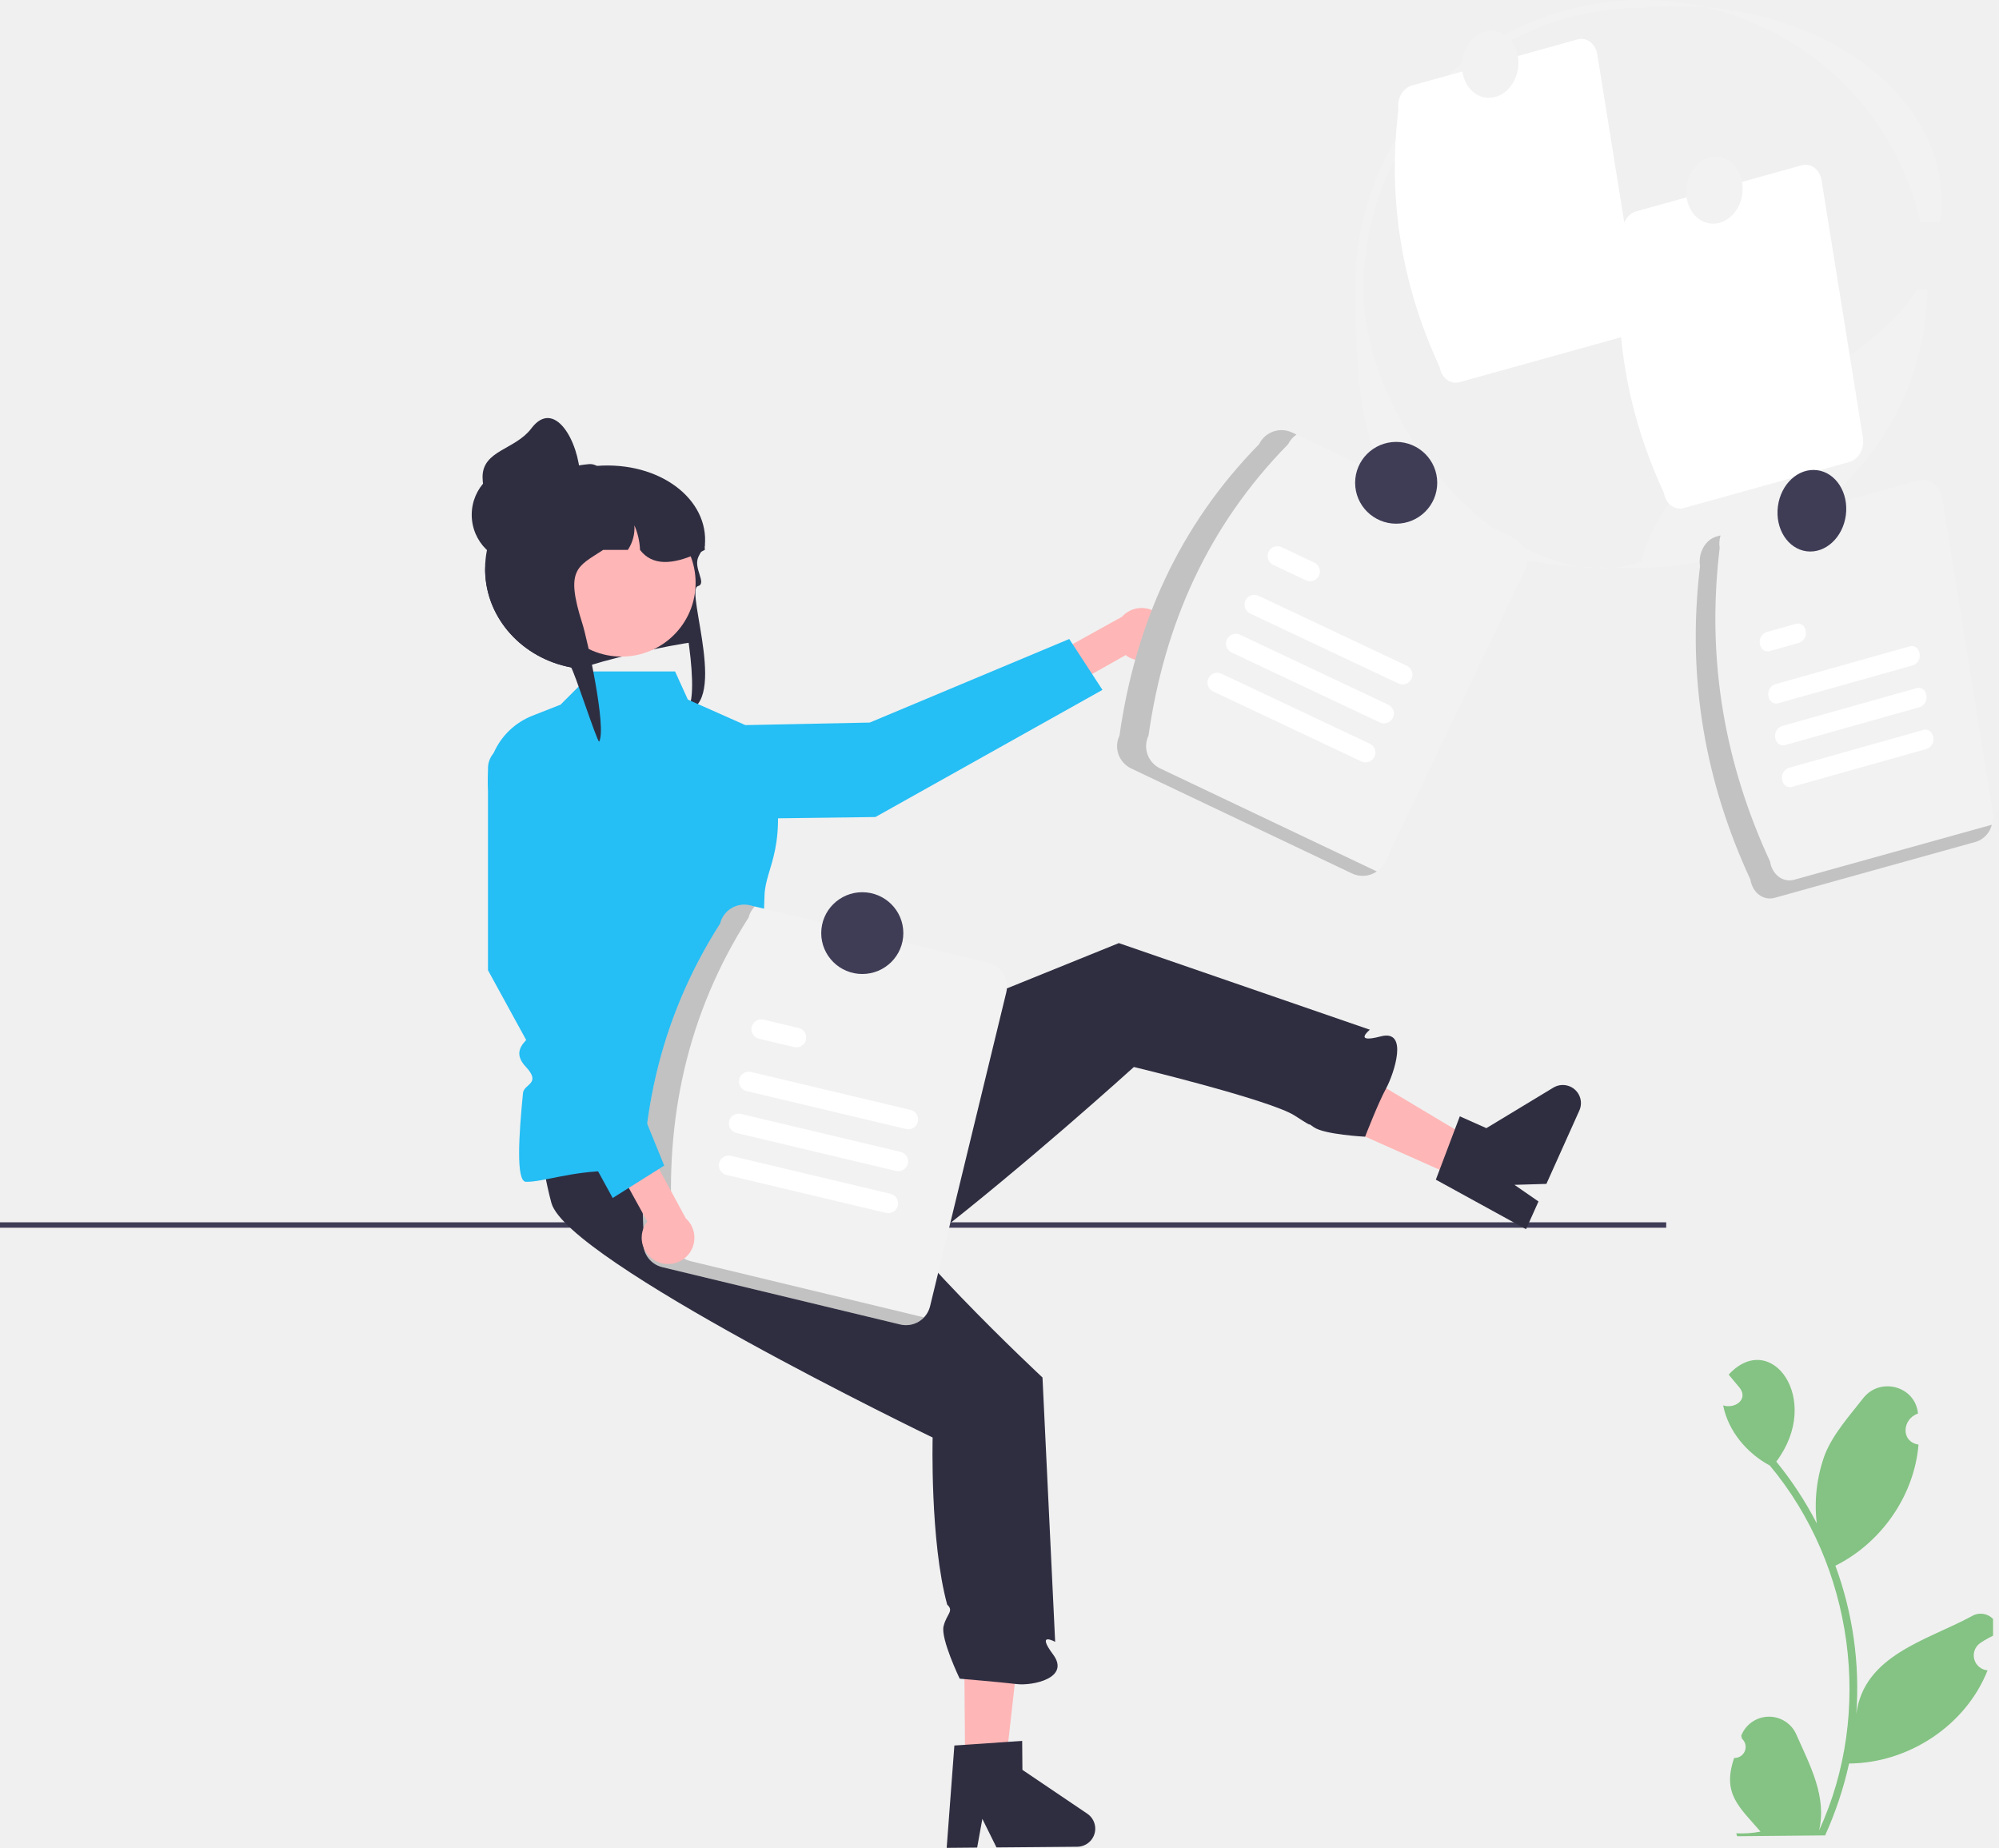
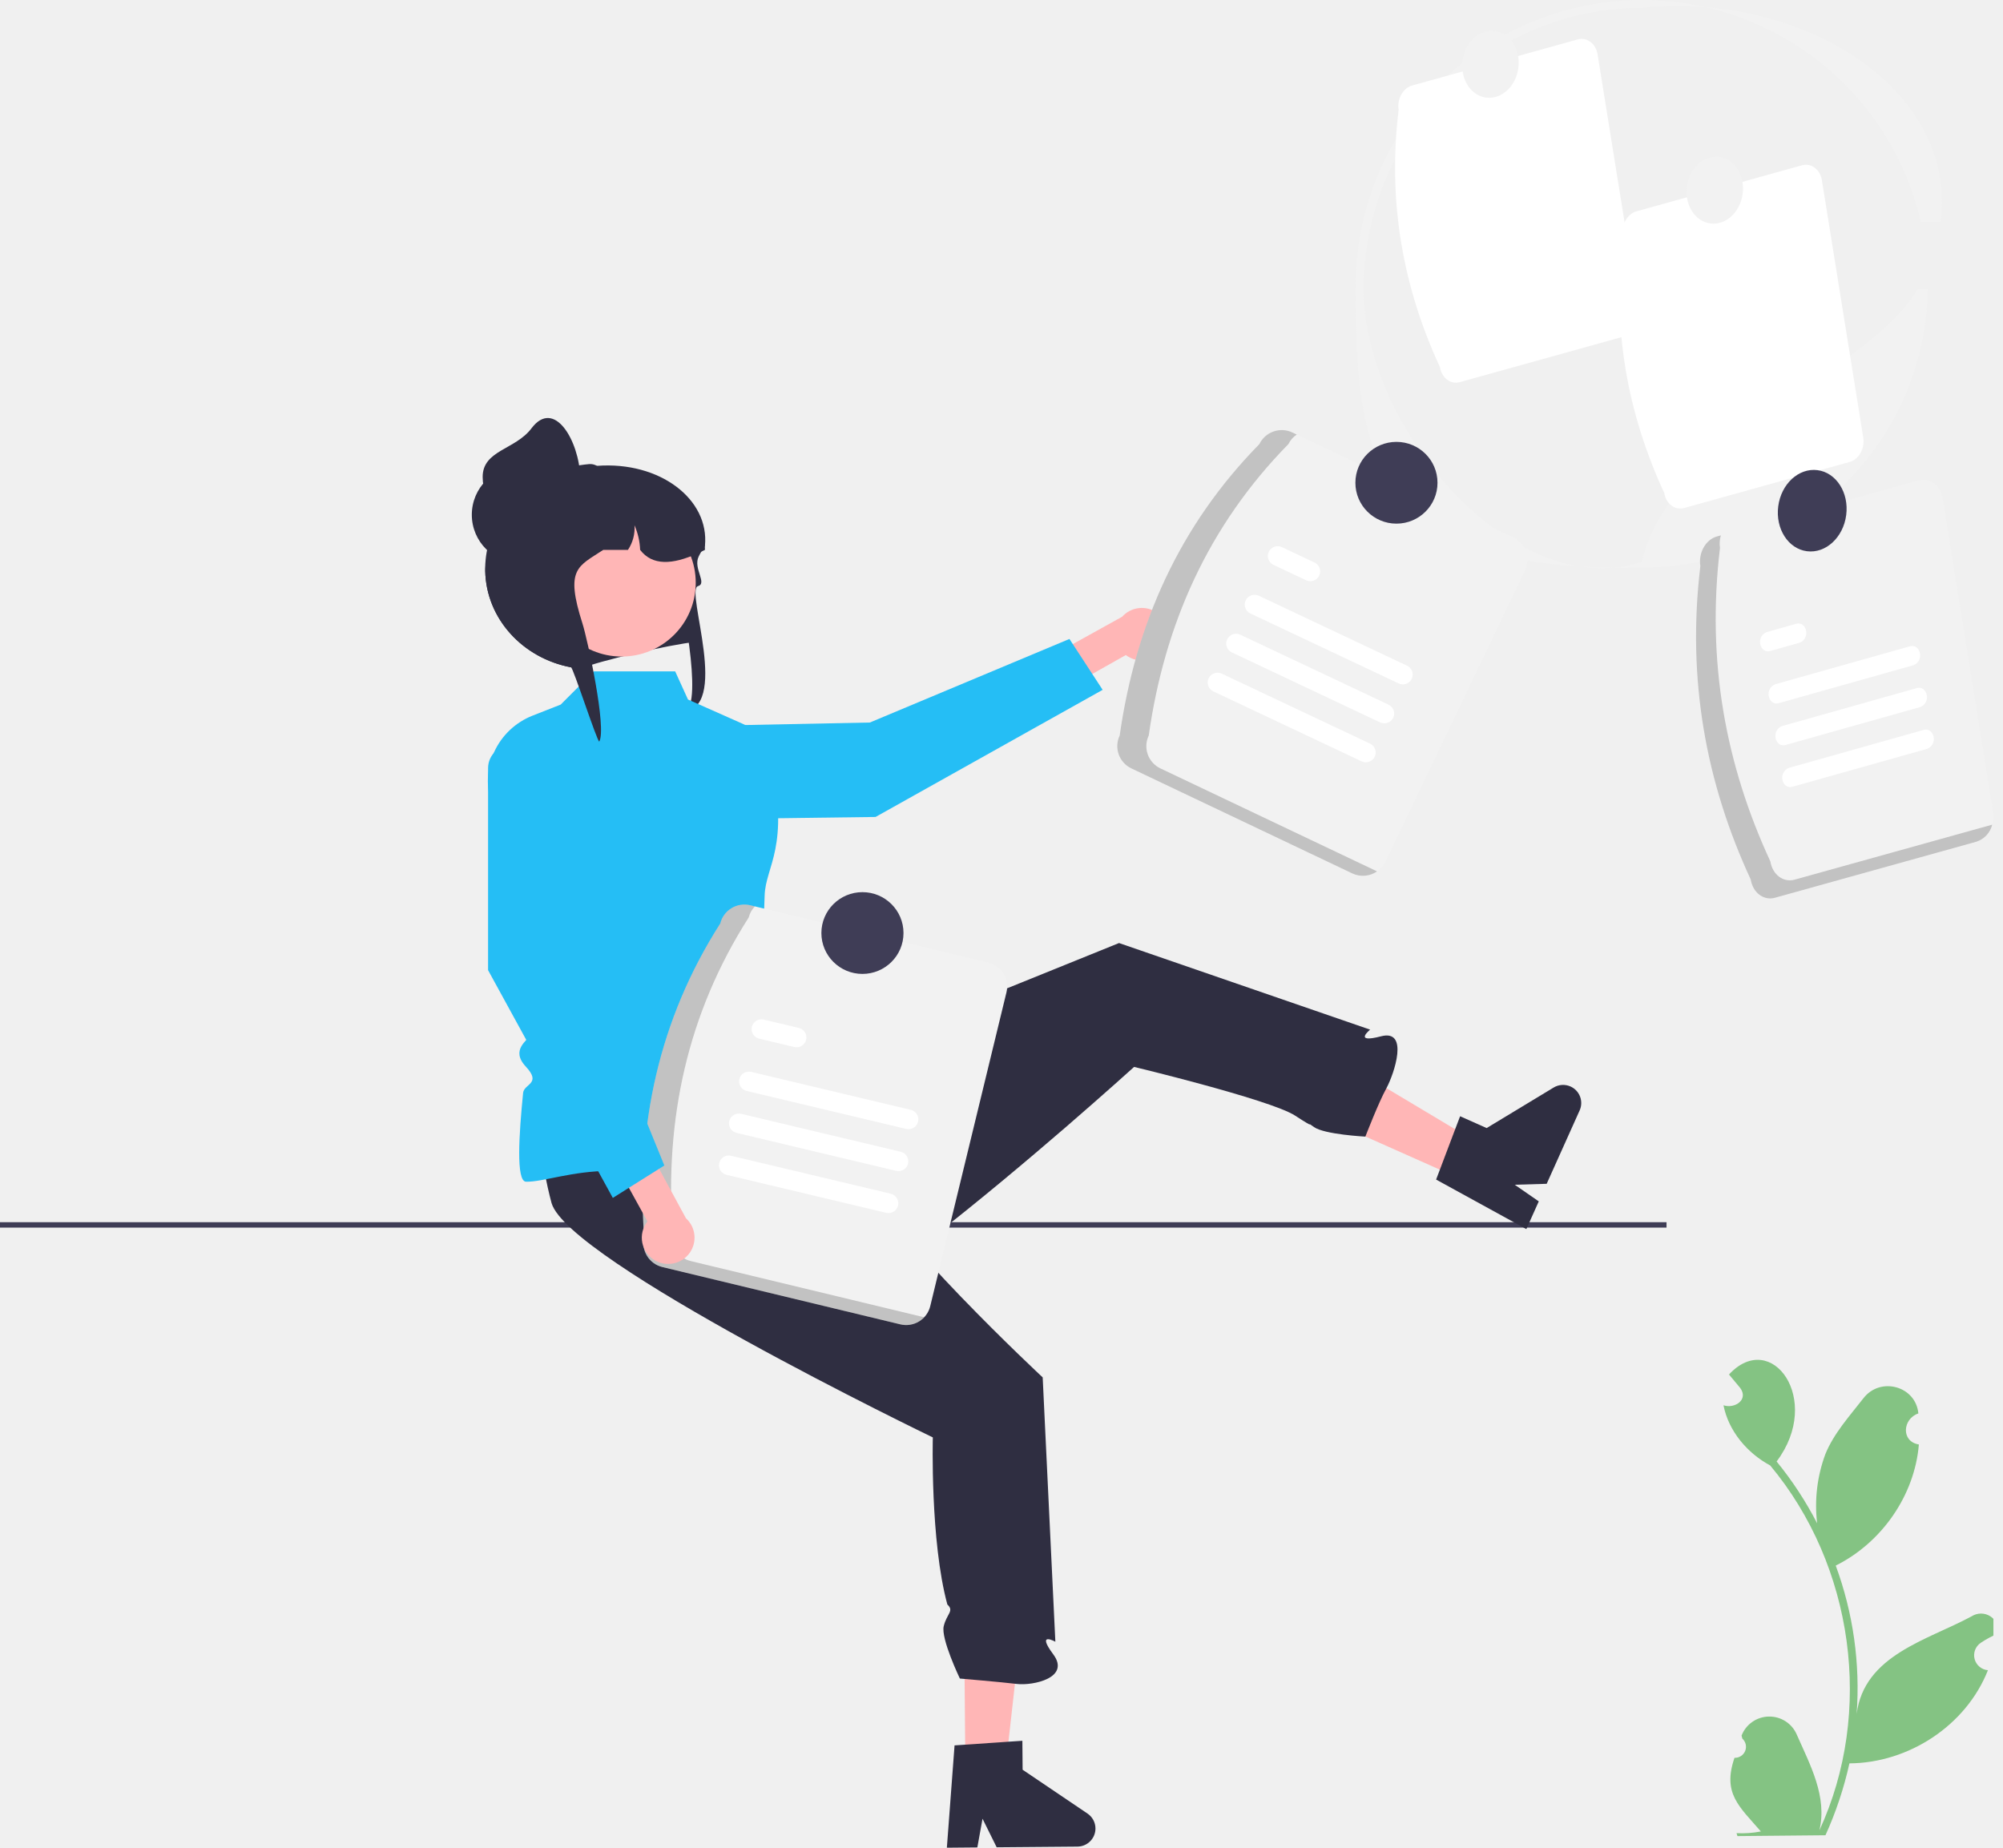
- <svg xmlns="http://www.w3.org/2000/svg" width="185" height="171" viewBox="0 0 185 171" fill="none">
+ <svg xmlns="http://www.w3.org/2000/svg" width="181" height="167" viewBox="0 0 181 167" fill="none">
  <g clip-path="url(#clip0_32_220)">
-     <path d="M177.728 20.527H179.56C180.963 9.797 170.166 1.649 157.783 0.654C162.646 1.765 167.097 4.219 170.625 7.734C174.152 11.249 176.614 15.683 177.728 20.527Z" fill="#F2F2F2" />
-     <path d="M149.225 52.541C148.189 52.529 147.195 52.494 146.246 52.437C147.231 52.588 148.231 52.623 149.225 52.541Z" fill="#F2F2F2" />
-     <path d="M126.177 26.362C126.416 12.228 137.723 0.725 151.916 0.725C153.865 0.519 155.829 0.495 157.783 0.654C153.907 -0.222 149.884 -0.218 146.01 0.666C142.137 1.55 138.513 3.292 135.407 5.761C132.301 8.23 129.793 11.364 128.069 14.93C126.345 18.497 125.45 22.404 125.448 26.362C125.448 39.764 125.93 51.197 146.246 52.437C135.953 50.88 125.989 37.46 126.177 26.362Z" fill="#F2F2F2" />
-     <path d="M177.425 26.774C172.773 34.702 154.48 40.516 151.916 51.998C151.043 52.283 150.14 52.466 149.225 52.541C150.068 52.552 150.938 52.548 151.841 52.528C166.297 52.528 178.154 41.117 178.378 26.774L177.425 26.774Z" fill="#F2F2F2" />
-     <path d="M153.993 45.626C150.61 38.316 149.129 30.439 150.166 21.808C150.006 20.804 150.568 19.798 151.422 19.559L166.738 15.297C167.593 15.06 168.416 15.681 168.579 16.684L172.405 40.502C172.566 41.506 172.004 42.513 171.149 42.751L155.833 47.013C154.979 47.25 154.155 46.629 153.993 45.626Z" fill="white" />
-     <path d="M161.247 17.932C161.468 16.23 160.491 14.702 159.065 14.518C157.638 14.335 156.303 15.565 156.083 17.267C155.862 18.969 156.839 20.497 158.265 20.681C159.691 20.864 161.026 19.634 161.247 17.932Z" fill="#F2F2F2" />
-     <path d="M133.239 33.978C129.856 26.669 128.375 18.791 129.412 10.16C129.252 9.156 129.814 8.15 130.668 7.911L145.984 3.649C146.839 3.413 147.662 4.033 147.824 5.037L151.651 28.855C151.812 29.859 151.25 30.865 150.395 31.104L135.079 35.366C134.224 35.602 133.401 34.982 133.239 33.978Z" fill="white" />
-     <path d="M140.493 6.284C140.714 4.582 139.737 3.054 138.31 2.871C136.884 2.687 135.549 3.918 135.328 5.62C135.108 7.321 136.085 8.85 137.511 9.033C138.937 9.217 140.272 7.986 140.493 6.284Z" fill="#F2F2F2" />
-     <path d="M154.202 113.112H0V113.612H154.202V113.112Z" fill="#3F3D56" />
-     <path d="M62.724 54.137C62.542 53.503 65.085 59.315 64.48 59.385C61.725 59.699 55.619 61.119 53.7 61.883C53.613 61.873 53.527 61.864 53.443 61.851C53.237 61.828 53.036 61.796 52.838 61.759C48.369 60.916 44.988 57.26 44.897 52.847C44.892 52.785 44.892 52.72 44.892 52.657C44.891 52.353 44.907 52.048 44.94 51.745C44.982 51.332 45.054 50.922 45.156 50.518L45.146 50.516C43.367 48.852 44.116 45.765 46.384 44.463C47.369 43.899 48.462 43.546 49.592 43.426C49.898 43.393 50.206 43.376 50.515 43.376H53.41C54.009 43.248 54.616 43.16 55.227 43.114H55.233C61.061 42.672 65.657 46.21 65.228 50.516C65.225 50.521 65.22 50.526 65.217 50.531C65.093 50.716 64.984 50.891 64.887 51.058C64.793 51.215 64.714 51.365 64.645 51.508C64.114 52.607 65.48 53.991 64.574 54.249C63.37 54.593 67.742 65.882 62.975 65.882C65.293 66.538 63.226 55.886 62.724 54.137Z" fill="#2F2E41" />
-     <path d="M89.32 163.256L93.08 163.225L94.744 148.446L89.196 148.493L89.32 163.256Z" fill="#FFB6B6" />
-     <path d="M101.362 169.21C101.365 169.654 101.192 170.081 100.879 170.398C100.567 170.714 100.141 170.895 99.695 170.899L92.221 170.961L90.913 168.319L90.432 170.975L87.612 171L88.324 161.53L89.306 161.465L93.308 161.19L94.599 161.104L94.621 163.784L100.625 167.84C100.85 167.992 101.035 168.196 101.163 168.435C101.291 168.673 101.359 168.94 101.362 169.21Z" fill="#2F2E41" />
-     <path d="M94.086 155.844C92.591 155.664 88.817 155.345 88.817 155.345C88.817 155.345 87.036 151.641 87.324 150.489C87.608 149.332 88.315 149.097 87.658 148.492C86.057 142.6 86.313 133.029 86.313 133.029C86.313 133.029 77.697 128.873 68.974 124.063C60.446 119.357 51.815 114.027 51.035 111.34C50.52 109.419 50.174 107.457 50.001 105.475C49.87 104.176 49.79 102.901 49.74 101.759C49.622 99.145 49.67 97.214 49.67 97.214L60.541 97.034L67.742 96.869H68.495V98.118L70.386 101.322C70.386 101.322 73.655 105.108 73.272 105.46C72.807 105.888 72.948 106.267 74.596 106.577C75.065 106.659 75.543 106.679 76.016 106.635C78.678 106.432 79.792 107.949 79.858 108.282C80.304 110.628 84.783 115.726 88.978 120.077H88.98C92.851 124.095 96.479 127.474 96.479 127.474L96.685 131.784L97.651 151.938C97.651 151.938 95.84 150.929 97.458 153.105C99.076 155.285 95.581 156.022 94.086 155.844Z" fill="#2F2E41" />
-     <path d="M134.872 108.981L136.406 105.563L123.605 97.909L121.34 102.954L134.872 108.981Z" fill="#FFB6B6" />
-     <path d="M145.316 100.551C145.722 100.733 146.04 101.067 146.199 101.482C146.358 101.897 146.346 102.357 146.165 102.763L143.113 109.558L140.157 109.645L142.381 111.184L141.231 113.749L132.881 109.166L133.23 108.25L134.643 104.511L135.102 103.305L137.558 104.399L143.758 100.648C143.991 100.508 144.254 100.425 144.525 100.408C144.796 100.392 145.068 100.44 145.316 100.551Z" fill="#2F2E41" />
-     <path d="M128.287 100.707C128.278 100.727 128.267 100.745 128.259 100.761C127.559 102.039 126.411 104.998 126.34 105.18C126.338 105.184 126.337 105.187 126.336 105.191C126.336 105.191 122.549 104.997 121.581 104.305C120.611 103.608 122.079 104.71 119.843 103.252C118.686 102.495 114.726 101.312 111.178 100.346C107.878 99.447 104.937 98.74 104.937 98.74C104.937 98.74 102.337 101.096 98.571 104.353L98.569 104.355C95.071 107.373 90.563 111.168 86.194 114.566C76.841 117.306 66.97 119.68 64.502 118.347C62.767 117.362 61.122 116.229 59.585 114.959L62.126 108.325L68.847 101.315L75.921 98.452L78.688 97.332L82.563 95.765L103.543 87.275L126.777 95.291C126.777 95.291 125.158 96.593 127.792 95.906C130.39 95.23 129.017 99.337 128.287 100.707Z" fill="#2F2E41" />
-     <path d="M54.946 62.133H62.473L63.658 64.739L68.699 66.976C69.354 67.267 69.932 67.708 70.385 68.263C70.838 68.817 71.154 69.47 71.307 70.168C73.122 78.433 70.826 80.15 70.753 82.875C70.502 92.121 69.209 93.96 69.353 96.243C69.397 96.926 69.815 99.627 71.162 99.372C72.509 99.118 71.783 100.186 72.102 100.601C72.377 100.96 73.825 100.484 72.916 101.675C72.007 102.866 75.894 106.115 73.512 106.115C68.996 106.115 59.964 108.364 56.452 108.364C52.939 108.364 50.225 109.401 48.674 109.364C47.729 109.341 48.024 104.951 48.402 101.149C48.487 100.288 50.147 100.311 48.658 98.715C47.168 97.119 48.922 96.289 48.925 95.869C48.928 95.423 49.769 94.299 48.72 92.46C47.67 90.622 48.638 91.382 48.592 90.805C48.241 86.356 47.737 80.682 47.737 80.682L45.519 74.463C44.951 72.873 45.026 71.126 45.728 69.59C46.429 68.054 47.702 66.85 49.278 66.23L51.88 65.208L54.946 62.133Z" fill="#25BEF5" />
-     <path d="M107.809 59.839C107.641 60.15 107.408 60.421 107.126 60.633C106.843 60.846 106.517 60.994 106.171 61.069C105.825 61.143 105.467 61.142 105.121 61.065C104.776 60.988 104.451 60.838 104.17 60.624L93.567 66.603L91.185 64.088L103.831 57.078C104.228 56.634 104.775 56.349 105.369 56.279C105.962 56.209 106.561 56.359 107.051 56.699C107.541 57.039 107.889 57.547 108.029 58.126C108.168 58.705 108.09 59.314 107.809 59.839Z" fill="#FFB6B6" />
-     <path d="M60.068 73.952L59.906 75.878L81.015 75.608L102.027 63.842L98.955 59.133L80.487 66.867L67.361 67.132C65.514 67.17 63.746 67.887 62.399 69.147C61.052 70.406 60.222 72.118 60.068 73.952Z" fill="#25BEF5" />
-     <path d="M57.52 60.761C61.306 60.761 64.376 57.704 64.376 53.933C64.376 50.162 61.306 47.105 57.52 47.105C53.735 47.105 50.666 50.162 50.666 53.933C50.666 57.704 53.735 60.761 57.52 60.761Z" fill="#FFB6B6" />
-     <path d="M65.228 50.888C65.113 50.948 65.001 51.003 64.887 51.058C64.767 51.115 64.648 51.173 64.528 51.225C62.233 52.263 60.365 52.377 59.231 50.888C59.201 50.104 59.024 49.333 58.71 48.614C58.765 49.418 58.553 50.217 58.105 50.888H55.822C53.471 52.442 52.264 52.605 53.895 57.708C54.35 59.13 56.16 67.404 55.448 68.631C55.242 68.608 53.036 61.796 52.838 61.759C48.369 60.916 44.988 57.26 44.897 52.847C44.902 52.622 44.917 52.398 44.94 52.178C45.234 51.737 45.558 51.316 45.908 50.918C45.907 49.738 46.179 48.574 46.704 47.517C47.368 46.177 48.404 45.055 49.688 44.283C50.454 43.914 51.252 43.615 52.073 43.391C52.093 43.386 52.111 43.381 52.131 43.376C52.383 43.309 52.64 43.246 52.896 43.194C53.427 43.082 53.963 43.001 54.503 42.951C54.541 42.949 54.579 42.946 54.615 42.946C54.83 42.947 55.042 43.005 55.227 43.114C55.23 43.114 55.23 43.116 55.233 43.116C55.365 43.194 55.481 43.296 55.573 43.419C55.736 43.625 55.823 43.879 55.822 44.141H58.364C58.458 44.141 58.552 44.143 58.646 44.148C60.343 44.206 61.957 44.892 63.172 46.073C64.387 47.253 65.117 48.843 65.217 50.531C65.225 50.651 65.228 50.768 65.228 50.888Z" fill="#2F2E41" />
-     <path d="M48.172 52.138C50.666 52.138 52.688 50.124 52.688 47.639C52.688 45.155 50.666 43.141 48.172 43.141C45.678 43.141 43.656 45.155 43.656 47.639C43.656 50.124 45.678 52.138 48.172 52.138Z" fill="#2F2E41" />
-     <path d="M53.692 44.141C53.778 46.624 51.67 48.639 49.175 48.639C47.978 48.639 46.829 48.165 45.982 47.322C45.135 46.478 44.659 45.334 44.659 44.141C44.659 41.657 47.68 41.631 49.175 39.643C51.291 36.83 53.575 40.793 53.692 44.141Z" fill="#2F2E41" />
-     <path d="M59.596 114.507C58.895 104.143 60.948 94.394 66.649 85.46C66.793 84.872 67.164 84.365 67.683 84.05C68.201 83.735 68.824 83.638 69.414 83.779L91.439 89.084C92.029 89.227 92.538 89.597 92.854 90.114C93.171 90.63 93.269 91.25 93.126 91.838L86.073 120.885C85.93 121.472 85.558 121.979 85.04 122.295C84.522 122.61 83.899 122.707 83.309 122.566L61.284 117.261C60.694 117.118 60.185 116.748 59.869 116.231C59.552 115.715 59.454 115.095 59.596 114.507Z" fill="#F2F2F2" />
-     <path opacity="0.2" d="M63.913 116.708C63.322 116.565 62.813 116.195 62.497 115.679C62.18 115.162 62.083 114.542 62.225 113.954C61.523 103.59 63.576 93.841 69.278 84.907C69.374 84.522 69.57 84.169 69.847 83.883L69.414 83.779C68.824 83.637 68.201 83.735 67.683 84.05C67.164 84.365 66.793 84.872 66.649 85.46C60.948 94.394 58.895 104.143 59.596 114.507C59.454 115.095 59.552 115.715 59.869 116.231C60.185 116.747 60.694 117.118 61.284 117.26L83.309 122.566C83.7 122.659 84.109 122.647 84.495 122.531C84.88 122.416 85.228 122.201 85.504 121.909L63.913 116.708Z" fill="black" />
-     <path d="M83.854 104.48L69.085 100.966C68.85 100.91 68.647 100.763 68.521 100.558C68.394 100.353 68.355 100.106 68.411 99.873C68.467 99.639 68.614 99.436 68.82 99.31C69.026 99.184 69.273 99.145 69.508 99.201L84.277 102.715C84.511 102.772 84.714 102.918 84.839 103.123C84.965 103.328 85.004 103.574 84.948 103.808C84.892 104.041 84.746 104.243 84.54 104.369C84.335 104.495 84.088 104.535 83.854 104.48Z" fill="white" />
-     <path d="M73.495 96.899L70.246 96.125C70.011 96.07 69.808 95.924 69.681 95.719C69.554 95.515 69.514 95.268 69.569 95.034C69.624 94.8 69.771 94.598 69.976 94.471C70.181 94.344 70.429 94.304 70.664 94.359L70.669 94.36L73.918 95.133C74.153 95.19 74.355 95.337 74.481 95.542C74.606 95.746 74.646 95.993 74.59 96.226C74.534 96.46 74.387 96.662 74.182 96.788C73.977 96.914 73.73 96.954 73.495 96.899Z" fill="white" />
-     <path d="M81.992 112.24L67.223 108.726C66.989 108.67 66.787 108.523 66.661 108.318C66.535 108.113 66.496 107.867 66.552 107.633C66.608 107.4 66.754 107.198 66.96 107.072C67.165 106.946 67.412 106.906 67.647 106.961L82.416 110.475C82.532 110.502 82.642 110.552 82.74 110.622C82.837 110.691 82.919 110.779 82.983 110.881C83.046 110.982 83.088 111.095 83.107 111.213C83.126 111.33 83.122 111.451 83.095 111.567C83.067 111.683 83.017 111.793 82.947 111.889C82.877 111.986 82.789 112.068 82.687 112.131C82.585 112.194 82.472 112.236 82.353 112.255C82.235 112.274 82.114 112.269 81.998 112.242L81.992 112.24Z" fill="white" />
-     <path d="M82.923 108.36L68.154 104.846C67.919 104.79 67.716 104.644 67.589 104.439C67.462 104.234 67.422 103.987 67.478 103.753C67.534 103.519 67.681 103.317 67.887 103.19C68.093 103.064 68.34 103.024 68.575 103.08L68.577 103.081L83.346 106.595C83.581 106.652 83.783 106.798 83.909 107.003C84.035 107.208 84.074 107.454 84.018 107.688C83.962 107.922 83.815 108.123 83.61 108.25C83.405 108.376 83.158 108.415 82.923 108.36Z" fill="white" />
-     <path d="M79.801 90.134C81.899 90.134 83.6 88.44 83.6 86.35C83.6 84.26 81.899 82.566 79.801 82.566C77.703 82.566 76.002 84.26 76.002 86.35C76.002 88.44 77.703 90.134 79.801 90.134Z" fill="#3F3D56" />
-     <path d="M60.647 116.673C60.337 116.502 60.068 116.267 59.858 115.982C59.649 115.698 59.504 115.372 59.433 115.026C59.363 114.681 59.369 114.324 59.45 113.981C59.532 113.638 59.687 113.316 59.906 113.039L54.04 102.402L56.595 100.062L63.469 112.747C63.911 113.148 64.189 113.696 64.252 114.288C64.314 114.88 64.157 115.475 63.809 115.959C63.461 116.443 62.947 116.783 62.364 116.914C61.781 117.046 61.17 116.96 60.647 116.673Z" fill="#FFB6B6" />
-     <path d="M53.795 69.589L47.486 68.983C47.191 68.954 46.895 68.988 46.614 69.081C46.333 69.173 46.075 69.323 45.856 69.522C45.637 69.72 45.462 69.961 45.343 70.23C45.223 70.5 45.161 70.791 45.161 71.085V89.786L56.702 110.863L61.469 107.864L53.943 89.372L53.795 69.589Z" fill="#25BEF5" />
-     <path d="M103.604 68.072C105.067 57.787 109.097 48.67 116.528 41.102C116.79 40.556 117.259 40.137 117.831 39.935C118.404 39.733 119.033 39.766 119.582 40.026L140.031 49.747C140.579 50.008 141 50.475 141.203 51.045C141.405 51.616 141.372 52.243 141.111 52.789L128.188 79.758C127.925 80.304 127.457 80.724 126.884 80.925C126.312 81.127 125.682 81.094 125.134 80.835L104.684 71.113C104.137 70.852 103.715 70.385 103.513 69.815C103.31 69.245 103.343 68.618 103.604 68.072Z" fill="#F2F2F2" />
-     <path opacity="0.2" d="M107.371 71.113C106.823 70.852 106.401 70.385 106.199 69.815C105.996 69.244 106.029 68.618 106.29 68.071C107.753 57.786 111.783 48.67 119.214 41.102C119.388 40.744 119.653 40.439 119.984 40.217L119.582 40.026C119.033 39.766 118.404 39.733 117.831 39.935C117.259 40.136 116.79 40.556 116.528 41.102C109.097 48.67 105.067 57.786 103.604 68.071C103.343 68.618 103.31 69.245 103.513 69.815C103.715 70.385 104.137 70.852 104.684 71.113L125.134 80.835C125.498 81.006 125.9 81.079 126.302 81.045C126.703 81.011 127.088 80.873 127.418 80.643L107.371 71.113Z" fill="black" />
-     <path d="M129.417 63.251L115.695 56.774C115.477 56.671 115.309 56.486 115.228 56.259C115.146 56.032 115.159 55.783 115.262 55.566C115.366 55.348 115.552 55.18 115.779 55.099C116.007 55.019 116.257 55.031 116.476 55.134L130.198 61.611C130.415 61.714 130.582 61.9 130.663 62.126C130.744 62.352 130.731 62.601 130.628 62.818C130.524 63.035 130.339 63.202 130.112 63.283C129.885 63.365 129.635 63.353 129.417 63.251Z" fill="white" />
-     <path d="M120.854 53.702L117.835 52.277C117.727 52.227 117.629 52.155 117.549 52.067C117.468 51.979 117.406 51.876 117.365 51.764C117.324 51.651 117.306 51.532 117.312 51.413C117.317 51.294 117.346 51.177 117.397 51.069C117.448 50.962 117.52 50.865 117.609 50.784C117.697 50.704 117.801 50.642 117.913 50.602C118.026 50.561 118.146 50.543 118.265 50.549C118.385 50.555 118.502 50.584 118.61 50.635L118.615 50.637L121.634 52.062C121.852 52.165 122.019 52.351 122.1 52.577C122.181 52.803 122.168 53.052 122.065 53.269C121.962 53.486 121.776 53.654 121.549 53.735C121.322 53.816 121.072 53.804 120.854 53.702Z" fill="white" />
-     <path d="M125.987 70.461L112.265 63.984C112.047 63.881 111.88 63.696 111.799 63.469C111.718 63.243 111.731 62.994 111.834 62.777C111.938 62.56 112.123 62.392 112.35 62.311C112.577 62.23 112.827 62.242 113.045 62.344L126.767 68.821C126.875 68.872 126.973 68.943 127.053 69.031C127.134 69.119 127.196 69.222 127.237 69.335C127.277 69.447 127.295 69.566 127.29 69.685C127.284 69.804 127.255 69.92 127.204 70.028C127.153 70.136 127.082 70.233 126.993 70.313C126.905 70.393 126.801 70.456 126.689 70.496C126.576 70.536 126.457 70.554 126.337 70.549C126.218 70.543 126.1 70.514 125.992 70.463L125.987 70.461Z" fill="white" />
-     <path d="M127.702 66.856L113.98 60.379C113.762 60.276 113.593 60.091 113.512 59.865C113.43 59.638 113.443 59.389 113.546 59.171C113.649 58.953 113.835 58.786 114.062 58.704C114.29 58.623 114.54 58.635 114.759 58.738L114.761 58.739L128.482 65.216C128.7 65.319 128.867 65.505 128.948 65.731C129.029 65.957 129.016 66.206 128.913 66.423C128.81 66.64 128.624 66.808 128.397 66.889C128.17 66.97 127.92 66.958 127.702 66.856Z" fill="white" />
-     <path d="M129.211 48.462C131.309 48.462 133.01 46.768 133.01 44.678C133.01 42.588 131.309 40.894 129.211 40.894C127.113 40.894 125.412 42.588 125.412 44.678C125.412 46.768 127.113 48.462 129.211 48.462Z" fill="#3F3D56" />
-     <path d="M161.993 81.395C157.873 72.493 156.069 62.899 157.332 52.389C157.137 51.166 157.822 49.941 158.862 49.65L177.515 44.459C178.556 44.171 179.558 44.927 179.756 46.149L184.416 75.156C184.611 76.378 183.927 77.603 182.887 77.894L164.234 83.085C163.193 83.373 162.191 82.617 161.993 81.395Z" fill="#F2F2F2" />
-     <path opacity="0.2" d="M166.05 81.411C165.009 81.699 164.006 80.943 163.809 79.721C159.689 70.819 157.884 61.225 159.148 50.715C159.088 50.325 159.116 49.926 159.229 49.547L158.862 49.65C157.821 49.941 157.137 51.166 157.332 52.389C156.069 62.899 157.873 72.493 161.993 81.395C162.19 82.617 163.193 83.373 164.234 83.085L182.886 77.894C183.242 77.776 183.561 77.569 183.814 77.294C184.067 77.02 184.247 76.685 184.335 76.323L166.05 81.411Z" fill="black" />
-     <path d="M177.048 61.565L164.555 65.083C164.141 65.199 163.741 64.899 163.662 64.413C163.617 64.189 163.654 63.957 163.764 63.758C163.875 63.558 164.054 63.404 164.268 63.323L176.76 59.804C177.175 59.689 177.574 59.99 177.652 60.477C177.696 60.7 177.66 60.931 177.549 61.13C177.439 61.33 177.261 61.483 177.048 61.565Z" fill="white" />
-     <path d="M166.516 59.482L163.767 60.256C163.354 60.374 162.953 60.076 162.872 59.59C162.827 59.367 162.862 59.134 162.972 58.934C163.083 58.733 163.261 58.579 163.475 58.497L163.48 58.496L166.228 57.721C166.643 57.606 167.042 57.908 167.12 58.394C167.164 58.617 167.128 58.849 167.017 59.048C166.907 59.247 166.729 59.401 166.516 59.482Z" fill="white" />
-     <path d="M178.31 69.304L165.817 72.823C165.403 72.938 165.004 72.637 164.926 72.15C164.882 71.927 164.918 71.695 165.029 71.496C165.139 71.297 165.317 71.143 165.53 71.062L178.023 67.543C178.437 67.425 178.837 67.723 178.918 68.209C178.964 68.433 178.928 68.666 178.818 68.866C178.707 69.066 178.529 69.221 178.315 69.302L178.31 69.304Z" fill="white" />
-     <path d="M177.679 65.434L165.186 68.953C164.772 69.07 164.372 68.771 164.292 68.285C164.247 68.061 164.283 67.829 164.393 67.629C164.504 67.429 164.683 67.274 164.897 67.193L164.899 67.192L177.392 63.674C177.806 63.559 178.205 63.86 178.283 64.346C178.327 64.569 178.291 64.801 178.18 65C178.07 65.199 177.892 65.353 177.679 65.434Z" fill="white" />
-     <path d="M170.827 47.668C171.096 45.596 169.906 43.734 168.169 43.511C166.432 43.287 164.806 44.786 164.538 46.859C164.269 48.931 165.459 50.792 167.196 51.016C168.932 51.239 170.558 49.741 170.827 47.668Z" fill="#3F3D56" />
-     <path d="M160.49 162.682C160.701 162.689 160.908 162.632 161.085 162.519C161.261 162.405 161.399 162.24 161.478 162.046C161.557 161.851 161.575 161.638 161.528 161.433C161.481 161.229 161.373 161.044 161.217 160.903C161.19 160.801 161.171 160.728 161.144 160.626C161.34 160.115 161.685 159.674 162.134 159.36C162.583 159.046 163.117 158.872 163.665 158.862C164.214 158.851 164.753 159.005 165.214 159.302C165.675 159.599 166.036 160.026 166.252 160.529C167.495 163.352 169.096 166.272 168.343 169.402C173.407 158.44 171.52 144.882 163.793 135.622C161.671 134.484 159.94 132.441 159.472 130.055C160.52 130.398 161.815 129.539 161.019 128.45C160.674 128.034 160.326 127.622 159.982 127.206C163.91 122.957 168.702 129.531 164.388 135.256C165.834 137.028 167.091 138.945 168.136 140.977C167.879 138.811 168.141 136.615 168.901 134.57C169.673 132.664 171.138 131.05 172.427 129.396C173.993 127.381 177.266 128.273 177.503 130.809C176.044 131.302 175.874 133.41 177.551 133.683C177.158 138.409 174.103 142.779 169.858 144.89C171.475 149.278 172.135 153.959 171.793 158.622C172.494 153.17 178.347 151.793 182.426 149.59C182.685 149.421 182.988 149.331 183.298 149.33C183.608 149.33 183.912 149.419 184.171 149.588C184.431 149.756 184.636 149.996 184.761 150.279C184.887 150.561 184.927 150.874 184.877 151.179C184.313 151.414 183.774 151.703 183.268 152.044C183.031 152.206 182.85 152.438 182.75 152.706C182.65 152.975 182.635 153.268 182.709 153.545C182.783 153.822 182.94 154.069 183.161 154.254C183.381 154.438 183.653 154.55 183.94 154.574C181.922 159.689 176.612 163.162 171.124 163.195C170.619 165.483 169.876 167.712 168.908 169.848L160.764 169.925C160.734 169.835 160.707 169.742 160.679 169.652C161.434 169.692 162.19 169.64 162.932 169.497C160.915 167.163 159.361 165.977 160.49 162.682Z" fill="#84C383" />
+     <path d="M173.571 20.047H175.36C176.731 9.568 166.186 1.61 154.092 0.639C158.842 1.724 163.188 4.12 166.634 7.553C170.079 10.986 172.483 15.316 173.571 20.047Z" fill="#F2F2F2" />
+     <path d="M145.734 51.312C144.722 51.3 143.752 51.266 142.825 51.21C143.787 51.358 144.764 51.392 145.734 51.312Z" fill="#F2F2F2" />
+     <path d="M123.225 25.745C123.459 11.942 134.502 0.708 148.362 0.708C150.266 0.507 152.184 0.484 154.092 0.639C150.307 -0.217 146.378 -0.213 142.595 0.651C138.812 1.514 135.273 3.215 132.24 5.626C129.207 8.038 126.757 11.098 125.074 14.581C123.39 18.064 122.515 21.88 122.514 25.745C122.514 38.833 122.984 50 142.825 51.21C132.773 49.69 123.042 36.584 123.225 25.745Z" fill="#F2F2F2" />
+     <path d="M173.275 26.148C168.731 33.89 150.867 39.568 148.362 50.782C147.51 51.06 146.628 51.239 145.734 51.312C146.558 51.322 147.407 51.319 148.289 51.299C162.407 51.299 173.986 40.155 174.205 26.148L173.275 26.148Z" fill="#F2F2F2" />
+     <path d="M150.391 44.559C147.087 37.42 145.64 29.726 146.653 21.298C146.497 20.317 147.046 19.335 147.88 19.101L162.838 14.939C163.673 14.708 164.477 15.314 164.635 16.294L168.372 39.555C168.529 40.535 167.98 41.518 167.146 41.751L152.188 45.914C151.353 46.145 150.549 45.539 150.391 44.559Z" fill="white" />
+     <path d="M157.475 17.512C157.691 15.85 156.737 14.358 155.344 14.179C153.951 13.999 152.647 15.201 152.432 16.863C152.216 18.525 153.17 20.018 154.563 20.197C155.956 20.376 157.26 19.174 157.475 17.512Z" fill="#F2F2F2" />
+     <path d="M130.122 33.184C126.818 26.045 125.371 18.351 126.385 9.923C126.228 8.942 126.777 7.96 127.611 7.726L142.569 3.564C143.404 3.333 144.208 3.939 144.366 4.919L148.104 28.18C148.26 29.16 147.711 30.143 146.877 30.376L131.919 34.538C131.084 34.77 130.28 34.163 130.122 33.184Z" fill="white" />
+     <path d="M137.207 6.137C137.422 4.475 136.468 2.983 135.075 2.804C133.682 2.624 132.378 3.826 132.163 5.488C131.947 7.15 132.902 8.643 134.294 8.822C135.687 9.001 136.991 7.799 137.207 6.137Z" fill="#F2F2F2" />
+     <path d="M150.595 110.466H0V110.954H150.595V110.466Z" fill="#3F3D56" />
+     <path d="M61.257 52.87C61.079 52.251 63.563 57.927 62.972 57.995C60.281 58.303 54.318 59.689 52.444 60.436C52.359 60.426 52.275 60.416 52.193 60.404C51.992 60.382 51.796 60.351 51.602 60.314C47.238 59.492 43.936 55.921 43.847 51.611C43.842 51.55 43.842 51.487 43.842 51.426C43.841 51.128 43.857 50.831 43.889 50.535C43.93 50.131 44 49.73 44.1 49.337L44.09 49.334C42.352 47.709 43.084 44.695 45.299 43.423C46.261 42.872 47.328 42.527 48.432 42.41C48.731 42.378 49.032 42.362 49.333 42.362H52.16C52.746 42.236 53.339 42.151 53.935 42.105H53.941C59.633 41.673 64.121 45.129 63.702 49.334C63.699 49.339 63.694 49.344 63.692 49.349C63.57 49.529 63.463 49.7 63.369 49.864C63.277 50.017 63.2 50.164 63.133 50.303C62.614 51.377 63.948 52.728 63.064 52.98C61.888 53.316 66.157 64.341 61.502 64.341C63.766 64.982 61.747 54.579 61.257 52.87Z" fill="#2F2E41" />
+     <path d="M87.231 159.438L90.903 159.407L92.527 144.974L87.109 145.019L87.231 159.438Z" fill="#FFB6B6" />
+     <path d="M98.991 165.252C98.994 165.686 98.825 166.103 98.519 166.412C98.214 166.721 97.799 166.897 97.363 166.901L90.064 166.962L88.786 164.382L88.317 166.975L85.563 167L86.258 157.752L87.216 157.688L91.125 157.42L92.386 157.336L92.408 159.952L98.271 163.914C98.491 164.062 98.671 164.262 98.797 164.495C98.922 164.728 98.989 164.988 98.991 165.252Z" fill="#2F2E41" />
+     <path d="M91.885 152.199C90.424 152.023 86.739 151.711 86.739 151.711C86.739 151.711 85 148.094 85.281 146.969C85.558 145.839 86.249 145.61 85.607 145.019C84.044 139.264 84.294 129.917 84.294 129.917C84.294 129.917 75.88 125.859 67.36 121.161C59.032 116.565 50.603 111.36 49.841 108.736C49.338 106.86 49 104.943 48.831 103.008C48.704 101.739 48.626 100.494 48.576 99.379C48.461 96.826 48.508 94.94 48.508 94.94L59.125 94.764L66.157 94.603H66.892V95.823L68.74 98.952C68.74 98.952 71.932 102.649 71.558 102.993C71.104 103.411 71.241 103.782 72.851 104.084C73.309 104.164 73.775 104.183 74.238 104.141C76.838 103.943 77.926 105.424 77.989 105.749C78.426 108.04 82.799 113.019 86.896 117.268H86.899C90.679 121.192 94.222 124.492 94.222 124.492L94.423 128.702L95.367 148.384C95.367 148.384 93.598 147.398 95.178 149.524C96.758 151.652 93.345 152.372 91.885 152.199Z" fill="#2F2E41" />
+     <path d="M131.717 106.432L133.216 103.093L120.714 95.619L118.501 100.546L131.717 106.432Z" fill="#FFB6B6" />
+     <path d="M141.917 98.199C142.314 98.376 142.624 98.703 142.779 99.108C142.935 99.513 142.923 99.963 142.745 100.359L139.765 106.995L136.878 107.08L139.05 108.583L137.927 111.088L129.773 106.612L130.113 105.718L131.494 102.066L131.942 100.889L134.34 101.957L140.395 98.294C140.622 98.156 140.879 98.076 141.144 98.06C141.409 98.043 141.674 98.091 141.917 98.199Z" fill="#2F2E41" />
+     <path d="M125.286 98.352C125.277 98.371 125.267 98.388 125.258 98.404C124.575 99.652 123.454 102.542 123.384 102.72C123.383 102.723 123.381 102.727 123.381 102.73C123.381 102.73 119.682 102.54 118.737 101.865C117.79 101.184 119.223 102.26 117.039 100.837C115.91 100.097 112.042 98.942 108.577 97.998C105.354 97.12 102.482 96.43 102.482 96.43C102.482 96.43 99.943 98.731 96.265 101.912L96.263 101.914C92.847 104.861 88.445 108.567 84.178 111.886C75.044 114.562 65.403 116.881 62.993 115.578C61.299 114.617 59.692 113.51 58.191 112.27L60.673 105.791L67.236 98.945L74.145 96.149L76.847 95.055L80.632 93.525L101.121 85.234L123.811 93.062C123.811 93.062 122.231 94.333 124.803 93.662C127.34 93.002 126 97.013 125.286 98.352Z" fill="#2F2E41" />
+     <path d="M53.661 60.68H61.011L62.169 63.224L67.092 65.409C67.732 65.694 68.296 66.124 68.739 66.666C69.181 67.207 69.49 67.845 69.639 68.527C71.412 76.598 69.17 78.275 69.097 80.936C68.852 89.966 67.59 91.762 67.731 93.991C67.773 94.659 68.182 97.296 69.497 97.048C70.813 96.799 70.104 97.842 70.415 98.248C70.684 98.598 72.098 98.133 71.21 99.297C70.323 100.46 74.118 103.633 71.793 103.633C67.382 103.633 58.561 105.829 55.131 105.829C51.701 105.829 49.05 106.842 47.535 106.806C46.612 106.783 46.901 102.496 47.27 98.783C47.353 97.943 48.974 97.965 47.519 96.406C46.065 94.847 47.777 94.037 47.78 93.627C47.783 93.191 48.605 92.093 47.58 90.297C46.555 88.502 47.5 89.245 47.455 88.681C47.112 84.336 46.621 78.795 46.621 78.795L44.454 72.721C43.9 71.168 43.973 69.462 44.658 67.962C45.343 66.462 46.586 65.286 48.125 64.681L50.667 63.682L53.661 60.68Z" fill="#25BEF5" />
+     <path d="M105.287 58.44C105.123 58.743 104.896 59.008 104.62 59.215C104.344 59.422 104.026 59.567 103.688 59.64C103.35 59.713 103 59.712 102.662 59.637C102.325 59.562 102.008 59.415 101.733 59.206L91.378 65.044L89.052 62.589L101.402 55.743C101.79 55.309 102.324 55.031 102.904 54.963C103.483 54.895 104.068 55.04 104.547 55.373C105.026 55.705 105.366 56.201 105.502 56.766C105.638 57.331 105.562 57.927 105.287 58.44Z" fill="#FFB6B6" />
+     <path d="M58.663 72.222L58.505 74.103L79.12 73.839L99.64 62.349L96.64 57.75L78.604 65.303L65.785 65.562C63.981 65.598 62.255 66.299 60.94 67.529C59.624 68.76 58.813 70.431 58.663 72.222Z" fill="#25BEF5" />
+     <path d="M56.175 59.34C59.873 59.34 62.87 56.354 62.87 52.672C62.87 48.989 59.873 46.004 56.175 46.004C52.478 46.004 49.48 48.989 49.48 52.672C49.48 56.354 52.478 59.34 56.175 59.34Z" fill="#FFB6B6" />
+     <path d="M63.702 49.698C63.59 49.756 63.481 49.81 63.369 49.864C63.252 49.92 63.136 49.976 63.019 50.027C60.777 51.04 58.953 51.152 57.845 49.698C57.816 48.932 57.643 48.179 57.337 47.477C57.391 48.262 57.183 49.043 56.746 49.698H54.516C52.22 51.216 51.041 51.374 52.635 56.358C53.079 57.747 54.846 65.827 54.151 67.025C53.95 67.003 51.795 60.351 51.602 60.314C47.238 59.492 43.936 55.921 43.847 51.611C43.852 51.392 43.866 51.172 43.889 50.957C44.176 50.527 44.492 50.116 44.835 49.727C44.833 48.575 45.099 47.438 45.612 46.406C46.26 45.097 47.272 44.001 48.526 43.248C49.274 42.886 50.053 42.595 50.855 42.376C50.874 42.371 50.892 42.367 50.912 42.362C51.157 42.296 51.408 42.235 51.659 42.184C52.177 42.075 52.701 41.995 53.228 41.947C53.265 41.944 53.302 41.942 53.337 41.942C53.548 41.942 53.754 41.999 53.935 42.105C53.938 42.105 53.938 42.108 53.94 42.108C54.07 42.183 54.183 42.284 54.273 42.403C54.432 42.604 54.517 42.853 54.516 43.108H56.999C57.091 43.108 57.183 43.111 57.275 43.116C58.931 43.172 60.507 43.842 61.694 44.995C62.881 46.148 63.593 47.7 63.692 49.349C63.699 49.466 63.702 49.581 63.702 49.698Z" fill="#2F2E41" />
+     <path d="M47.045 50.918C49.481 50.918 51.456 48.951 51.456 46.525C51.456 44.099 49.481 42.132 47.045 42.132C44.609 42.132 42.635 44.099 42.635 46.525C42.635 48.951 44.609 50.918 47.045 50.918Z" fill="#2F2E41" />
+     <path d="M52.436 43.108C52.52 45.533 50.461 47.501 48.025 47.501C46.855 47.501 45.734 47.038 44.907 46.215C44.079 45.391 43.615 44.273 43.615 43.108C43.615 40.682 46.565 40.657 48.025 38.715C50.091 35.969 52.322 39.839 52.436 43.108Z" fill="#2F2E41" />
+     <path d="M58.202 111.828C57.517 101.707 59.522 92.186 65.09 83.461C65.23 82.887 65.593 82.392 66.099 82.084C66.606 81.776 67.214 81.681 67.79 81.819L89.3 87C89.876 87.14 90.373 87.501 90.682 88.006C90.991 88.51 91.087 89.115 90.948 89.69L84.06 118.057C83.92 118.631 83.557 119.126 83.051 119.434C82.545 119.742 81.937 119.837 81.36 119.699L59.851 114.518C59.274 114.378 58.777 114.017 58.468 113.512C58.159 113.008 58.063 112.403 58.202 111.828Z" fill="#F2F2F2" />
+     <path opacity="0.2" d="M62.417 113.978C61.841 113.838 61.344 113.477 61.035 112.973C60.726 112.469 60.63 111.863 60.769 111.289C60.084 101.167 62.089 91.646 67.657 82.921C67.751 82.545 67.943 82.2 68.214 81.921L67.79 81.819C67.214 81.681 66.606 81.776 66.099 82.084C65.593 82.392 65.23 82.887 65.09 83.461C59.522 92.186 57.517 101.707 58.202 111.828C58.063 112.402 58.159 113.008 58.468 113.512C58.777 114.016 59.274 114.378 59.851 114.517L81.36 119.699C81.742 119.789 82.142 119.778 82.518 119.665C82.895 119.553 83.235 119.343 83.503 119.057L62.417 113.978Z" fill="black" />
+     <path d="M81.892 102.036L67.469 98.604C67.239 98.549 67.041 98.406 66.918 98.206C66.795 98.005 66.756 97.765 66.811 97.536C66.866 97.308 67.009 97.11 67.21 96.987C67.411 96.864 67.653 96.826 67.882 96.88L82.306 100.312C82.534 100.368 82.732 100.511 82.855 100.711C82.978 100.911 83.016 101.151 82.961 101.379C82.907 101.608 82.763 101.805 82.563 101.928C82.362 102.051 82.121 102.09 81.892 102.036Z" fill="white" />
+     <path d="M71.776 94.632L68.603 93.877C68.373 93.823 68.175 93.68 68.051 93.48C67.927 93.281 67.888 93.04 67.942 92.811C67.996 92.583 68.139 92.385 68.339 92.261C68.54 92.138 68.781 92.098 69.011 92.152L69.016 92.153L72.189 92.908C72.418 92.963 72.615 93.107 72.738 93.307C72.861 93.507 72.9 93.747 72.845 93.975C72.79 94.203 72.647 94.4 72.447 94.524C72.246 94.647 72.005 94.686 71.776 94.632Z" fill="white" />
+     <path d="M80.074 109.615L65.651 106.183C65.422 106.128 65.224 105.984 65.101 105.784C64.978 105.584 64.94 105.344 64.995 105.115C65.049 104.887 65.193 104.69 65.393 104.567C65.594 104.444 65.835 104.405 66.064 104.459L80.488 107.891C80.602 107.918 80.709 107.966 80.804 108.034C80.899 108.102 80.98 108.188 81.041 108.287C81.103 108.386 81.144 108.496 81.163 108.611C81.182 108.726 81.178 108.844 81.151 108.957C81.124 109.071 81.075 109.178 81.007 109.272C80.939 109.367 80.852 109.447 80.753 109.508C80.653 109.569 80.543 109.61 80.427 109.629C80.311 109.647 80.194 109.643 80.08 109.616L80.074 109.615Z" fill="white" />
+     <path d="M80.983 105.826L66.56 102.393C66.33 102.339 66.132 102.196 66.008 101.996C65.884 101.796 65.845 101.555 65.9 101.326C65.954 101.098 66.098 100.9 66.299 100.777C66.5 100.653 66.742 100.615 66.971 100.669L66.973 100.669L81.397 104.102C81.626 104.157 81.823 104.3 81.946 104.5C82.069 104.7 82.107 104.941 82.053 105.169C81.998 105.397 81.855 105.594 81.654 105.717C81.454 105.84 81.212 105.879 80.983 105.826Z" fill="white" />
+     <path d="M77.934 88.025C79.983 88.025 81.644 86.371 81.644 84.33C81.644 82.289 79.983 80.635 77.934 80.635C75.885 80.635 74.224 82.289 74.224 84.33C74.224 86.371 75.885 88.025 77.934 88.025Z" fill="#3F3D56" />
+     <path d="M59.228 113.944C58.925 113.777 58.663 113.547 58.458 113.269C58.254 112.992 58.112 112.673 58.043 112.336C57.974 111.998 57.98 111.65 58.06 111.315C58.139 110.979 58.291 110.666 58.505 110.395L52.776 100.007L55.271 97.722L61.985 110.109C62.416 110.501 62.688 111.037 62.749 111.615C62.81 112.193 62.656 112.774 62.316 113.246C61.976 113.719 61.474 114.051 60.905 114.179C60.336 114.308 59.739 114.224 59.228 113.944Z" fill="#FFB6B6" />
+     <path d="M52.537 67.961L46.375 67.369C46.088 67.341 45.797 67.374 45.523 67.465C45.249 67.555 44.997 67.702 44.783 67.895C44.57 68.089 44.399 68.325 44.282 68.588C44.165 68.85 44.105 69.135 44.105 69.423V87.686L55.376 108.27L60.032 105.341L52.681 87.281L52.537 67.961Z" fill="#25BEF5" />
+     <path d="M101.18 66.479C102.609 56.435 106.545 47.532 113.802 40.14C114.058 39.608 114.516 39.198 115.075 39.001C115.634 38.804 116.249 38.836 116.784 39.089L136.755 48.584C137.29 48.839 137.702 49.294 137.9 49.851C138.098 50.408 138.066 51.02 137.811 51.554L125.189 77.893C124.933 78.425 124.475 78.835 123.916 79.032C123.357 79.229 122.742 79.198 122.207 78.944L102.236 69.45C101.701 69.195 101.289 68.739 101.091 68.182C100.894 67.625 100.926 67.013 101.18 66.479Z" fill="#F2F2F2" />
+     <path opacity="0.2" d="M104.859 69.45C104.324 69.195 103.913 68.739 103.715 68.182C103.517 67.625 103.549 67.013 103.804 66.479C105.232 56.435 109.168 47.532 116.425 40.14C116.595 39.791 116.855 39.493 117.177 39.276L116.784 39.089C116.249 38.836 115.634 38.804 115.075 39.001C114.516 39.198 114.058 39.608 113.802 40.14C106.545 47.532 102.609 56.435 101.18 66.479C100.926 67.013 100.894 67.625 101.091 68.182C101.289 68.739 101.701 69.195 102.236 69.45L122.207 78.944C122.562 79.111 122.956 79.182 123.347 79.149C123.739 79.116 124.115 78.981 124.437 78.757L104.859 69.45Z" fill="black" />
+     <path d="M126.39 61.771L112.989 55.446C112.776 55.346 112.612 55.164 112.532 54.943C112.453 54.722 112.465 54.478 112.566 54.266C112.667 54.053 112.849 53.89 113.071 53.811C113.293 53.732 113.538 53.744 113.751 53.844L127.152 60.17C127.364 60.271 127.528 60.452 127.607 60.673C127.685 60.894 127.673 61.137 127.572 61.349C127.471 61.56 127.29 61.724 127.069 61.803C126.847 61.883 126.603 61.871 126.39 61.771Z" fill="white" />
+     <path d="M118.027 52.446L115.079 51.054C114.973 51.005 114.878 50.935 114.799 50.849C114.72 50.763 114.659 50.662 114.62 50.553C114.58 50.443 114.562 50.327 114.568 50.211C114.573 50.094 114.601 49.98 114.651 49.875C114.701 49.769 114.771 49.675 114.857 49.596C114.944 49.518 115.045 49.457 115.155 49.418C115.265 49.379 115.382 49.361 115.499 49.367C115.615 49.372 115.73 49.401 115.836 49.45L115.841 49.453L118.789 50.844C119.002 50.945 119.165 51.126 119.244 51.347C119.323 51.568 119.311 51.811 119.21 52.023C119.109 52.235 118.928 52.399 118.706 52.478C118.484 52.557 118.24 52.546 118.027 52.446Z" fill="white" />
+     <path d="M123.04 68.813L109.639 62.487C109.426 62.386 109.263 62.206 109.184 61.984C109.105 61.763 109.117 61.52 109.218 61.308C109.319 61.096 109.5 60.933 109.722 60.853C109.944 60.774 110.188 60.786 110.401 60.886L123.802 67.211C123.908 67.26 124.002 67.33 124.081 67.416C124.16 67.502 124.221 67.603 124.26 67.713C124.3 67.822 124.318 67.938 124.312 68.054C124.307 68.171 124.278 68.285 124.229 68.39C124.179 68.495 124.109 68.59 124.022 68.668C123.936 68.747 123.835 68.807 123.725 68.847C123.615 68.886 123.498 68.904 123.382 68.898C123.265 68.893 123.151 68.865 123.045 68.815L123.04 68.813Z" fill="white" />
+     <path d="M124.715 65.292L111.314 58.967C111.101 58.866 110.936 58.686 110.857 58.464C110.777 58.243 110.789 57.999 110.89 57.787C110.991 57.574 111.172 57.41 111.394 57.331C111.616 57.252 111.861 57.264 112.074 57.364L112.076 57.365L125.477 63.69C125.689 63.791 125.853 63.972 125.932 64.193C126.011 64.414 125.998 64.657 125.897 64.87C125.796 65.081 125.615 65.245 125.394 65.324C125.172 65.403 124.928 65.392 124.715 65.292Z" fill="white" />
+     <path d="M126.189 47.328C128.238 47.328 129.899 45.674 129.899 43.633C129.899 41.592 128.238 39.938 126.189 39.938C124.14 39.938 122.479 41.592 122.479 43.633C122.479 45.674 124.14 47.328 126.189 47.328Z" fill="#3F3D56" />
+     <path d="M158.204 79.491C154.18 70.797 152.418 61.428 153.652 51.163C153.461 49.969 154.13 48.772 155.146 48.488L173.362 43.419C174.379 43.138 175.358 43.876 175.551 45.069L180.102 73.397C180.293 74.592 179.625 75.788 178.608 76.072L160.392 81.141C159.376 81.423 158.396 80.685 158.204 79.491Z" fill="#F2F2F2" />
+     <path opacity="0.2" d="M162.166 79.507C161.149 79.788 160.17 79.05 159.977 77.856C155.953 69.163 154.191 59.793 155.425 49.528C155.367 49.147 155.394 48.758 155.504 48.388L155.146 48.488C154.13 48.772 153.461 49.969 153.652 51.163C152.418 61.428 154.18 70.797 158.204 79.491C158.396 80.685 159.376 81.423 160.392 81.141L178.608 76.072C178.955 75.956 179.267 75.755 179.514 75.486C179.762 75.218 179.937 74.891 180.023 74.537L162.166 79.507Z" fill="black" />
+     <path d="M172.906 60.124L160.706 63.561C160.301 63.674 159.911 63.381 159.834 62.906C159.79 62.688 159.826 62.461 159.934 62.266C160.042 62.071 160.216 61.921 160.425 61.842L172.626 58.405C173.03 58.293 173.42 58.587 173.496 59.062C173.539 59.28 173.504 59.506 173.396 59.7C173.288 59.895 173.114 60.045 172.906 60.124Z" fill="white" />
+     <path d="M162.621 58.091L159.937 58.847C159.532 58.962 159.141 58.671 159.062 58.197C159.018 57.978 159.053 57.751 159.16 57.555C159.268 57.359 159.442 57.208 159.651 57.129L159.656 57.127L162.34 56.371C162.745 56.259 163.134 56.553 163.211 57.028C163.254 57.246 163.218 57.472 163.11 57.667C163.003 57.861 162.829 58.011 162.621 58.091Z" fill="white" />
+     <path d="M174.139 67.683L161.939 71.119C161.534 71.231 161.144 70.938 161.068 70.462C161.025 70.244 161.06 70.018 161.168 69.824C161.276 69.629 161.45 69.479 161.658 69.4L173.859 65.963C174.263 65.848 174.654 66.139 174.733 66.613C174.777 66.832 174.743 67.059 174.635 67.255C174.527 67.451 174.353 67.602 174.144 67.681L174.139 67.683Z" fill="white" />
+     <path d="M173.523 63.904L161.322 67.34C160.918 67.454 160.527 67.162 160.449 66.688C160.405 66.469 160.44 66.242 160.548 66.047C160.656 65.851 160.831 65.701 161.04 65.621L161.042 65.621L173.242 62.184C173.647 62.072 174.036 62.366 174.113 62.841C174.156 63.059 174.12 63.285 174.012 63.48C173.904 63.674 173.731 63.824 173.523 63.904Z" fill="white" />
+     <path d="M166.831 46.553C167.094 44.529 165.932 42.711 164.235 42.493C162.539 42.275 160.951 43.739 160.689 45.763C160.426 47.786 161.588 49.604 163.285 49.822C164.981 50.041 166.569 48.577 166.831 46.553Z" fill="#3F3D56" />
+     <path d="M156.736 158.876C156.942 158.884 157.144 158.828 157.317 158.717C157.489 158.606 157.623 158.445 157.701 158.255C157.778 158.066 157.795 157.857 157.75 157.657C157.704 157.458 157.598 157.277 157.446 157.14C157.42 157.04 157.401 156.968 157.375 156.868C157.566 156.37 157.903 155.939 158.342 155.632C158.78 155.325 159.301 155.156 159.837 155.146C160.373 155.136 160.9 155.285 161.35 155.575C161.8 155.866 162.153 156.283 162.363 156.774C163.577 159.531 165.14 162.383 164.406 165.44C169.351 154.734 167.508 141.493 159.962 132.45C157.889 131.338 156.199 129.343 155.742 127.013C156.765 127.348 158.03 126.509 157.252 125.445C156.916 125.039 156.576 124.636 156.24 124.23C160.076 120.081 164.756 126.501 160.543 132.092C161.955 133.822 163.182 135.695 164.204 137.679C163.952 135.564 164.208 133.42 164.95 131.423C165.704 129.561 167.135 127.985 168.393 126.369C169.923 124.401 173.119 125.272 173.351 127.749C171.927 128.231 171.761 130.29 173.398 130.556C173.014 135.172 170.03 139.439 165.885 141.501C167.464 145.787 168.108 150.358 167.775 154.911C168.459 149.587 174.175 148.243 178.158 146.091C178.412 145.926 178.708 145.838 179.011 145.837C179.313 145.837 179.61 145.924 179.863 146.089C180.117 146.253 180.317 146.488 180.44 146.764C180.562 147.04 180.601 147.345 180.552 147.643C180.002 147.872 179.475 148.155 178.981 148.488C178.749 148.646 178.573 148.872 178.475 149.134C178.377 149.397 178.363 149.683 178.435 149.953C178.507 150.224 178.661 150.466 178.876 150.645C179.092 150.825 179.357 150.935 179.637 150.958C177.667 155.954 172.481 159.345 167.122 159.377C166.628 161.612 165.903 163.789 164.957 165.875L157.003 165.95C156.974 165.862 156.947 165.772 156.921 165.684C157.658 165.723 158.396 165.672 159.121 165.532C157.151 163.253 155.633 162.095 156.736 158.876Z" fill="#84C383" />
  </g>
  <defs>
    <clipPath id="clip0_32_220">
-       <rect width="184.449" height="171" fill="white" />
+       <rect width="180.135" height="167" fill="white" />
    </clipPath>
  </defs>
</svg>
